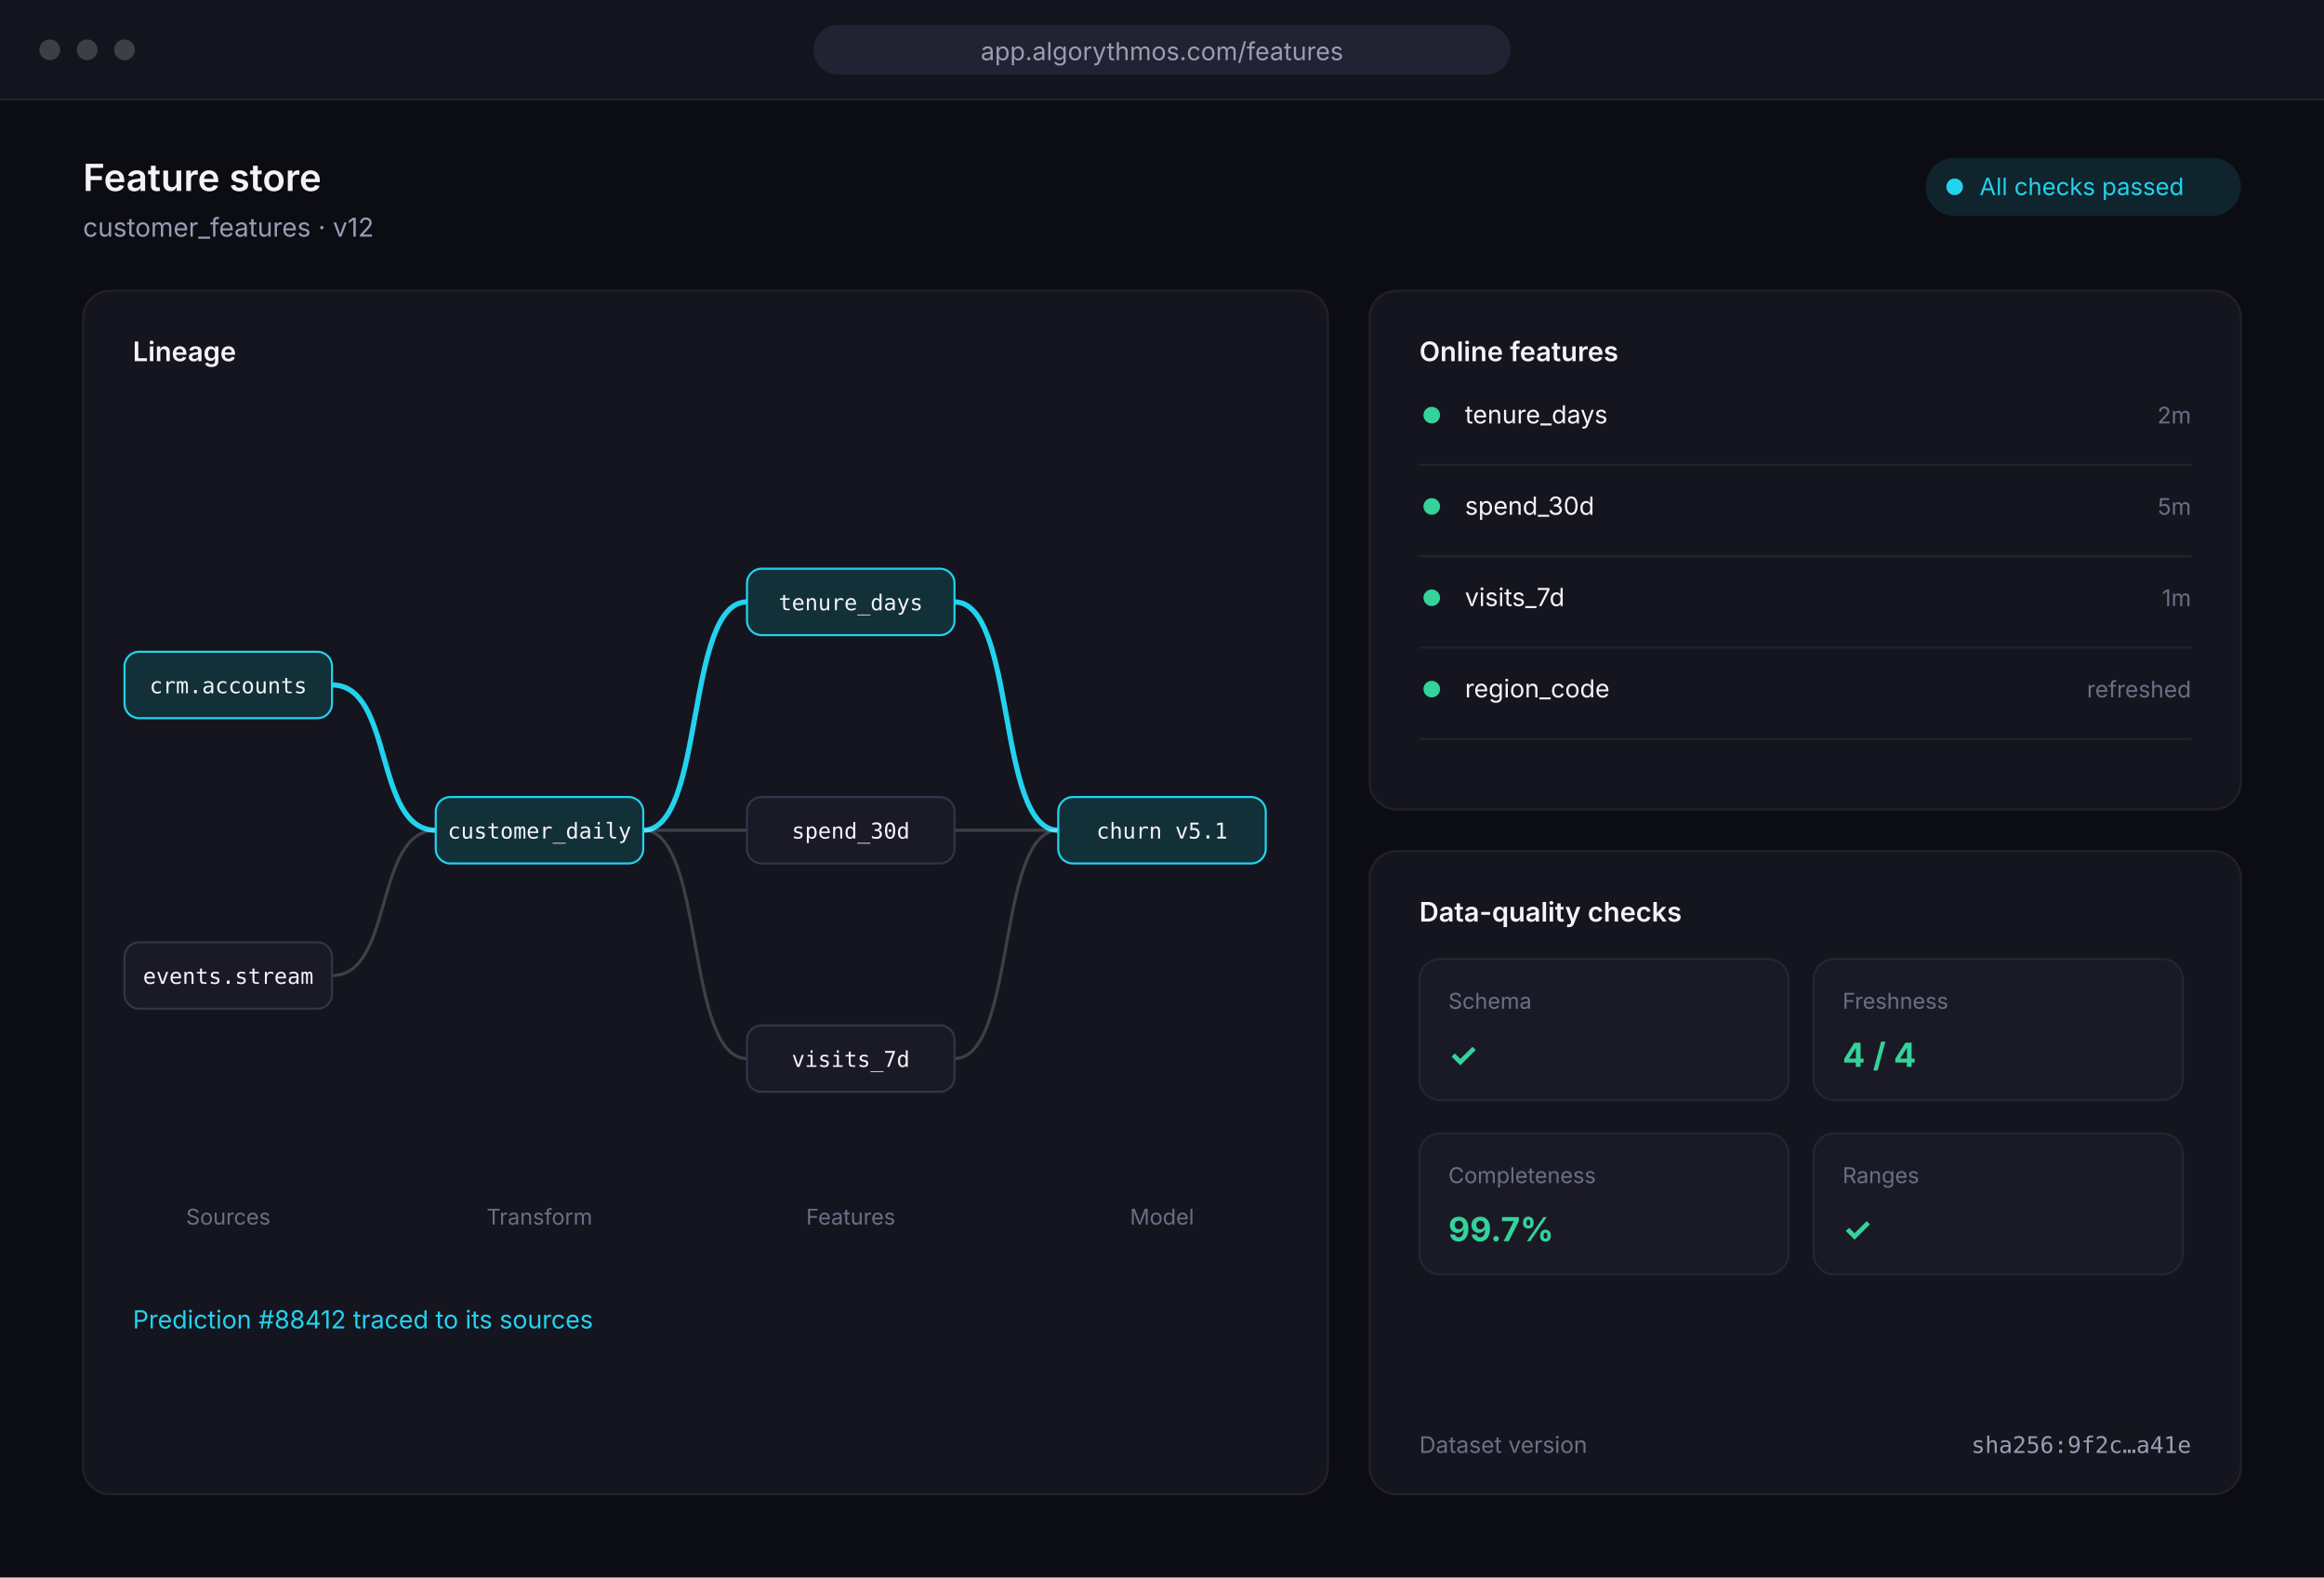
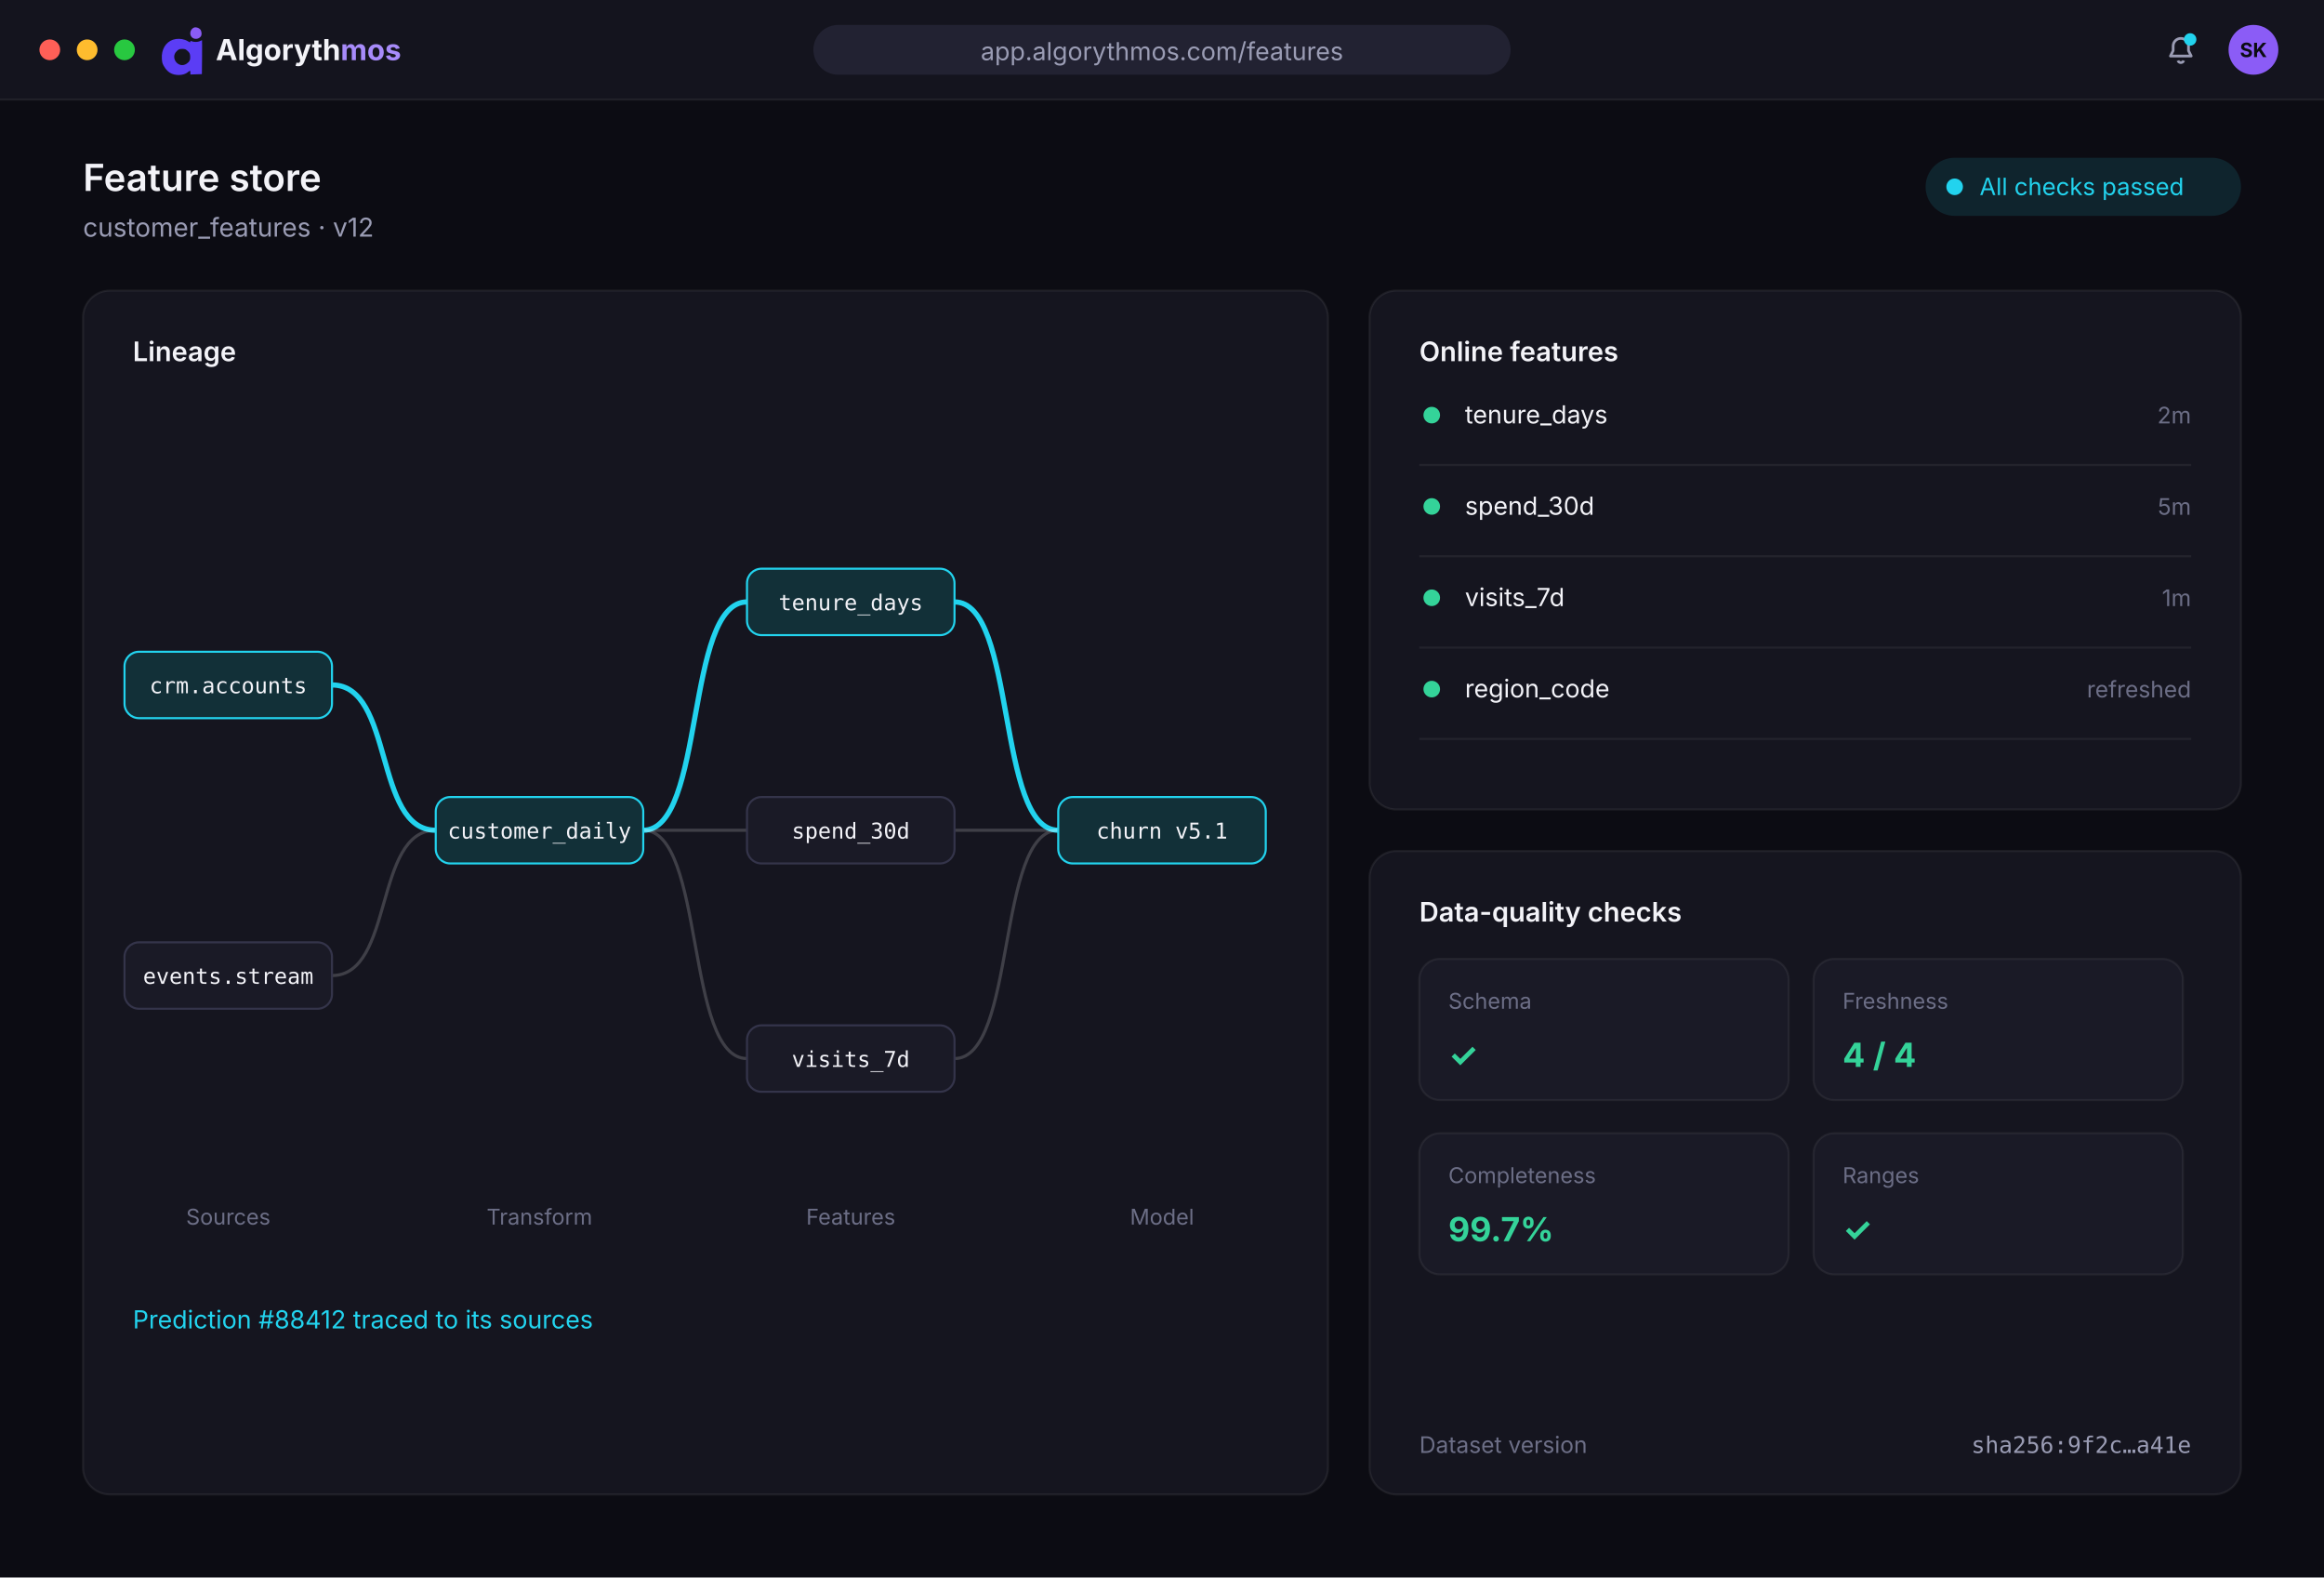
<svg xmlns="http://www.w3.org/2000/svg" viewBox="0 0 1120 760" width="1120" height="760" role="img" aria-label="Data lineage view">
  <defs>
    <style>text{font-family:'Inter',system-ui,-apple-system,Segoe UI,sans-serif;}.h{fill:#f3f3f8;}.m{fill:#9a9cb4;}.s{fill:#6c6e86;}.mono{font-family:ui-monospace,Menlo,monospace;}</style>
  </defs>
  <rect width="1120" height="760" fill="#0c0c13" />
  <rect width="1120" height="48" fill="#14141e" />
  <line x1="0" y1="48" x2="1120" y2="48" stroke="#ffffff" stroke-opacity="0.07" />
-   <circle cx="24" cy="24" r="5" fill="#ffffff" fill-opacity="0.18" />
-   <circle cx="42" cy="24" r="5" fill="#ffffff" fill-opacity="0.18" />
-   <circle cx="60" cy="24" r="5" fill="#ffffff" fill-opacity="0.18" />
+   <circle cx="24" cy="24" r="5" fill="#ff5f57" />
+   <circle cx="42" cy="24" r="5" fill="#febc2e" />
+   <circle cx="60" cy="24" r="5" fill="#28c840" />
+   <g transform="translate(65.04 50.86) scale(0.03 -0.03)">
+     <path fill="#8b5cf6" d="M950 1253c-64-25-83-113-34-158 40-37 107-30 141 14 21 27 16 87-9 115-23 26-70 40-98 29z" />
+     <path fill="#5b3df5" d="M659 1069c-130-19-217-122-227-264-2-38 1-89 7-112 17-62 70-134 123-166 83-52 220-47 286 8 38 32 42 31 42-5v-31l93 3 92 3 3 273c1 149 1 272-1 272-2 0-18-7-36-16-32-16-97-16-133 0-13 6-18 4-18-8 0-14-7-13-44 9-52 31-123 43-187 34zm187-192c31-28 37-41 41-83 5-59-10-90-56-121-132-89-274 97-157 204 30 28 43 33 86 33 43 0 56-5 86-33z" />
+   </g>
+   <text x="104" y="29" font-size="14" font-weight="700" class="h">Algoryth<tspan fill="#a78bfa">mos</tspan>
+   </text>
+   <rect x="404" y="23" width="7" height="5.5" rx="1.2" fill="#34d399" />
+   <path d="M405.5 23v-1.6a2 2 0 0 1 4 0v1.6" fill="none" stroke="#34d399" stroke-width="1.2" />
+   <path d="M1046 27h10l-1.3-2.6v-2.2a3.7 3.7 0 0 0-7.4 0v2.2zM1049.6 29.2a1.5 1.5 0 0 0 2.8 0" fill="none" stroke="#9a9cb4" stroke-width="1.3" stroke-linejoin="round" />
+   <circle cx="1055.5" cy="19" r="3" fill="#22d3ee" />
+   <circle cx="1086" cy="24" r="12" fill="#8b5cf6" />
+   <text x="1086" y="27.5" font-size="9.5" font-weight="700" text-anchor="middle" fill="#0c0c13">SK</text>
  <rect x="392" y="12" width="336" height="24" rx="12" fill="#222232" />
  <text x="560" y="29" font-size="12" text-anchor="middle" class="m">app.algorythmos.com/features</text>
  <text x="40" y="92" font-size="18" font-weight="600" class="h">Feature store</text>
  <text x="40" y="114" font-size="12.5" class="m">customer_features · v12</text>
  <rect x="928" y="76" width="152" height="28" rx="14" fill="#22d3ee" fill-opacity="0.12" />
  <circle cx="942" cy="90" r="4" fill="#22d3ee" />
  <text x="954" y="94" font-size="11.5" fill="#22d3ee">All checks passed</text>
  <rect x="40" y="140" width="600" height="580" rx="13" fill="#15151f" stroke="#ffffff" stroke-opacity="0.07" />
  <text x="64" y="174" font-size="13" font-weight="600" class="h">Lineage</text>
  <path d="M160 330 C 190 330, 180 400, 210 400" fill="none" stroke="#22d3ee" stroke-opacity="1" stroke-width="2.5" />
  <path d="M160 470 C 190 470, 180 400, 210 400" fill="none" stroke="#ffffff" stroke-opacity="0.18" stroke-width="1.5" />
  <path d="M310 400 C 340 400, 330 290, 360 290" fill="none" stroke="#22d3ee" stroke-opacity="1" stroke-width="2.5" />
  <path d="M310 400 C 340 400, 330 400, 360 400" fill="none" stroke="#ffffff" stroke-opacity="0.18" stroke-width="1.5" />
  <path d="M310 400 C 340 400, 330 510, 360 510" fill="none" stroke="#ffffff" stroke-opacity="0.18" stroke-width="1.5" />
  <path d="M460 290 C 490 290, 480 400, 510 400" fill="none" stroke="#22d3ee" stroke-opacity="1" stroke-width="2.5" />
  <path d="M460 400 C 490 400, 480 400, 510 400" fill="none" stroke="#ffffff" stroke-opacity="0.18" stroke-width="1.5" />
  <path d="M460 510 C 490 510, 480 400, 510 400" fill="none" stroke="#ffffff" stroke-opacity="0.18" stroke-width="1.5" />
  <rect x="60" y="314" width="100" height="32" rx="7" fill="#123038" stroke="#22d3ee" />
  <text x="110" y="334" font-size="10.5" text-anchor="middle" class="h mono">crm.accounts</text>
  <rect x="60" y="454" width="100" height="32" rx="7" fill="#1a1a26" stroke="#34344a" />
  <text x="110" y="474" font-size="10.5" text-anchor="middle" class="h mono">events.stream</text>
  <rect x="210" y="384" width="100" height="32" rx="7" fill="#123038" stroke="#22d3ee" />
  <text x="260" y="404" font-size="10.5" text-anchor="middle" class="h mono">customer_daily</text>
  <rect x="360" y="274" width="100" height="32" rx="7" fill="#123038" stroke="#22d3ee" />
  <text x="410" y="294" font-size="10.5" text-anchor="middle" class="h mono">tenure_days</text>
  <rect x="360" y="384" width="100" height="32" rx="7" fill="#1a1a26" stroke="#34344a" />
  <text x="410" y="404" font-size="10.5" text-anchor="middle" class="h mono">spend_30d</text>
  <rect x="360" y="494" width="100" height="32" rx="7" fill="#1a1a26" stroke="#34344a" />
  <text x="410" y="514" font-size="10.5" text-anchor="middle" class="h mono">visits_7d</text>
  <rect x="510" y="384" width="100" height="32" rx="7" fill="#123038" stroke="#22d3ee" />
  <text x="560" y="404" font-size="10.5" text-anchor="middle" class="h mono">churn v5.1</text>
  <text x="110" y="590" font-size="10.5" text-anchor="middle" class="s">Sources</text>
  <text x="260" y="590" font-size="10.5" text-anchor="middle" class="s">Transform</text>
  <text x="410" y="590" font-size="10.5" text-anchor="middle" class="s">Features</text>
  <text x="560" y="590" font-size="10.5" text-anchor="middle" class="s">Model</text>
  <text x="64" y="640" font-size="12" fill="#22d3ee">Prediction #88412 traced to its sources</text>
  <rect x="660" y="140" width="420" height="250" rx="13" fill="#15151f" stroke="#ffffff" stroke-opacity="0.07" />
  <text x="684" y="174" font-size="13" font-weight="600" class="h">Online features</text>
  <circle cx="690" cy="200" r="4" fill="#34d399" />
  <text x="706" y="204" font-size="12" class="h">tenure_days</text>
  <text x="1056" y="204" font-size="11" text-anchor="end" class="s">2m</text>
  <line x1="684" y1="224" x2="1056" y2="224" stroke="#ffffff" stroke-opacity="0.06" />
  <circle cx="690" cy="244" r="4" fill="#34d399" />
  <text x="706" y="248" font-size="12" class="h">spend_30d</text>
  <text x="1056" y="248" font-size="11" text-anchor="end" class="s">5m</text>
  <line x1="684" y1="268" x2="1056" y2="268" stroke="#ffffff" stroke-opacity="0.06" />
  <circle cx="690" cy="288" r="4" fill="#34d399" />
  <text x="706" y="292" font-size="12" class="h">visits_7d</text>
  <text x="1056" y="292" font-size="11" text-anchor="end" class="s">1m</text>
  <line x1="684" y1="312" x2="1056" y2="312" stroke="#ffffff" stroke-opacity="0.06" />
  <circle cx="690" cy="332" r="4" fill="#34d399" />
  <text x="706" y="336" font-size="12" class="h">region_code</text>
  <text x="1056" y="336" font-size="11" text-anchor="end" class="s">refreshed</text>
  <line x1="684" y1="356" x2="1056" y2="356" stroke="#ffffff" stroke-opacity="0.06" />
  <rect x="660" y="410" width="420" height="310" rx="13" fill="#15151f" stroke="#ffffff" stroke-opacity="0.07" />
  <text x="684" y="444" font-size="13" font-weight="600" class="h">Data-quality checks</text>
  <rect x="684" y="462" width="178" height="68" rx="10" fill="#1a1a26" stroke="#ffffff" stroke-opacity="0.06" />
  <text x="698" y="486" font-size="10.5" class="s">Schema</text>
  <text x="698" y="514" font-size="16" font-weight="700" fill="#34d399">✓</text>
  <rect x="874" y="462" width="178" height="68" rx="10" fill="#1a1a26" stroke="#ffffff" stroke-opacity="0.06" />
  <text x="888" y="486" font-size="10.5" class="s">Freshness</text>
  <text x="888" y="514" font-size="16" font-weight="700" fill="#34d399">4 / 4</text>
  <rect x="684" y="546" width="178" height="68" rx="10" fill="#1a1a26" stroke="#ffffff" stroke-opacity="0.06" />
  <text x="698" y="570" font-size="10.5" class="s">Completeness</text>
  <text x="698" y="598" font-size="16" font-weight="700" fill="#34d399">99.7%</text>
  <rect x="874" y="546" width="178" height="68" rx="10" fill="#1a1a26" stroke="#ffffff" stroke-opacity="0.06" />
  <text x="888" y="570" font-size="10.5" class="s">Ranges</text>
  <text x="888" y="598" font-size="16" font-weight="700" fill="#34d399">✓</text>
  <text x="684" y="700" font-size="11" class="s">Dataset version</text>
  <text x="1056" y="700" font-size="11" text-anchor="end" class="m mono">sha256:9f2c…a41e</text>
</svg>
